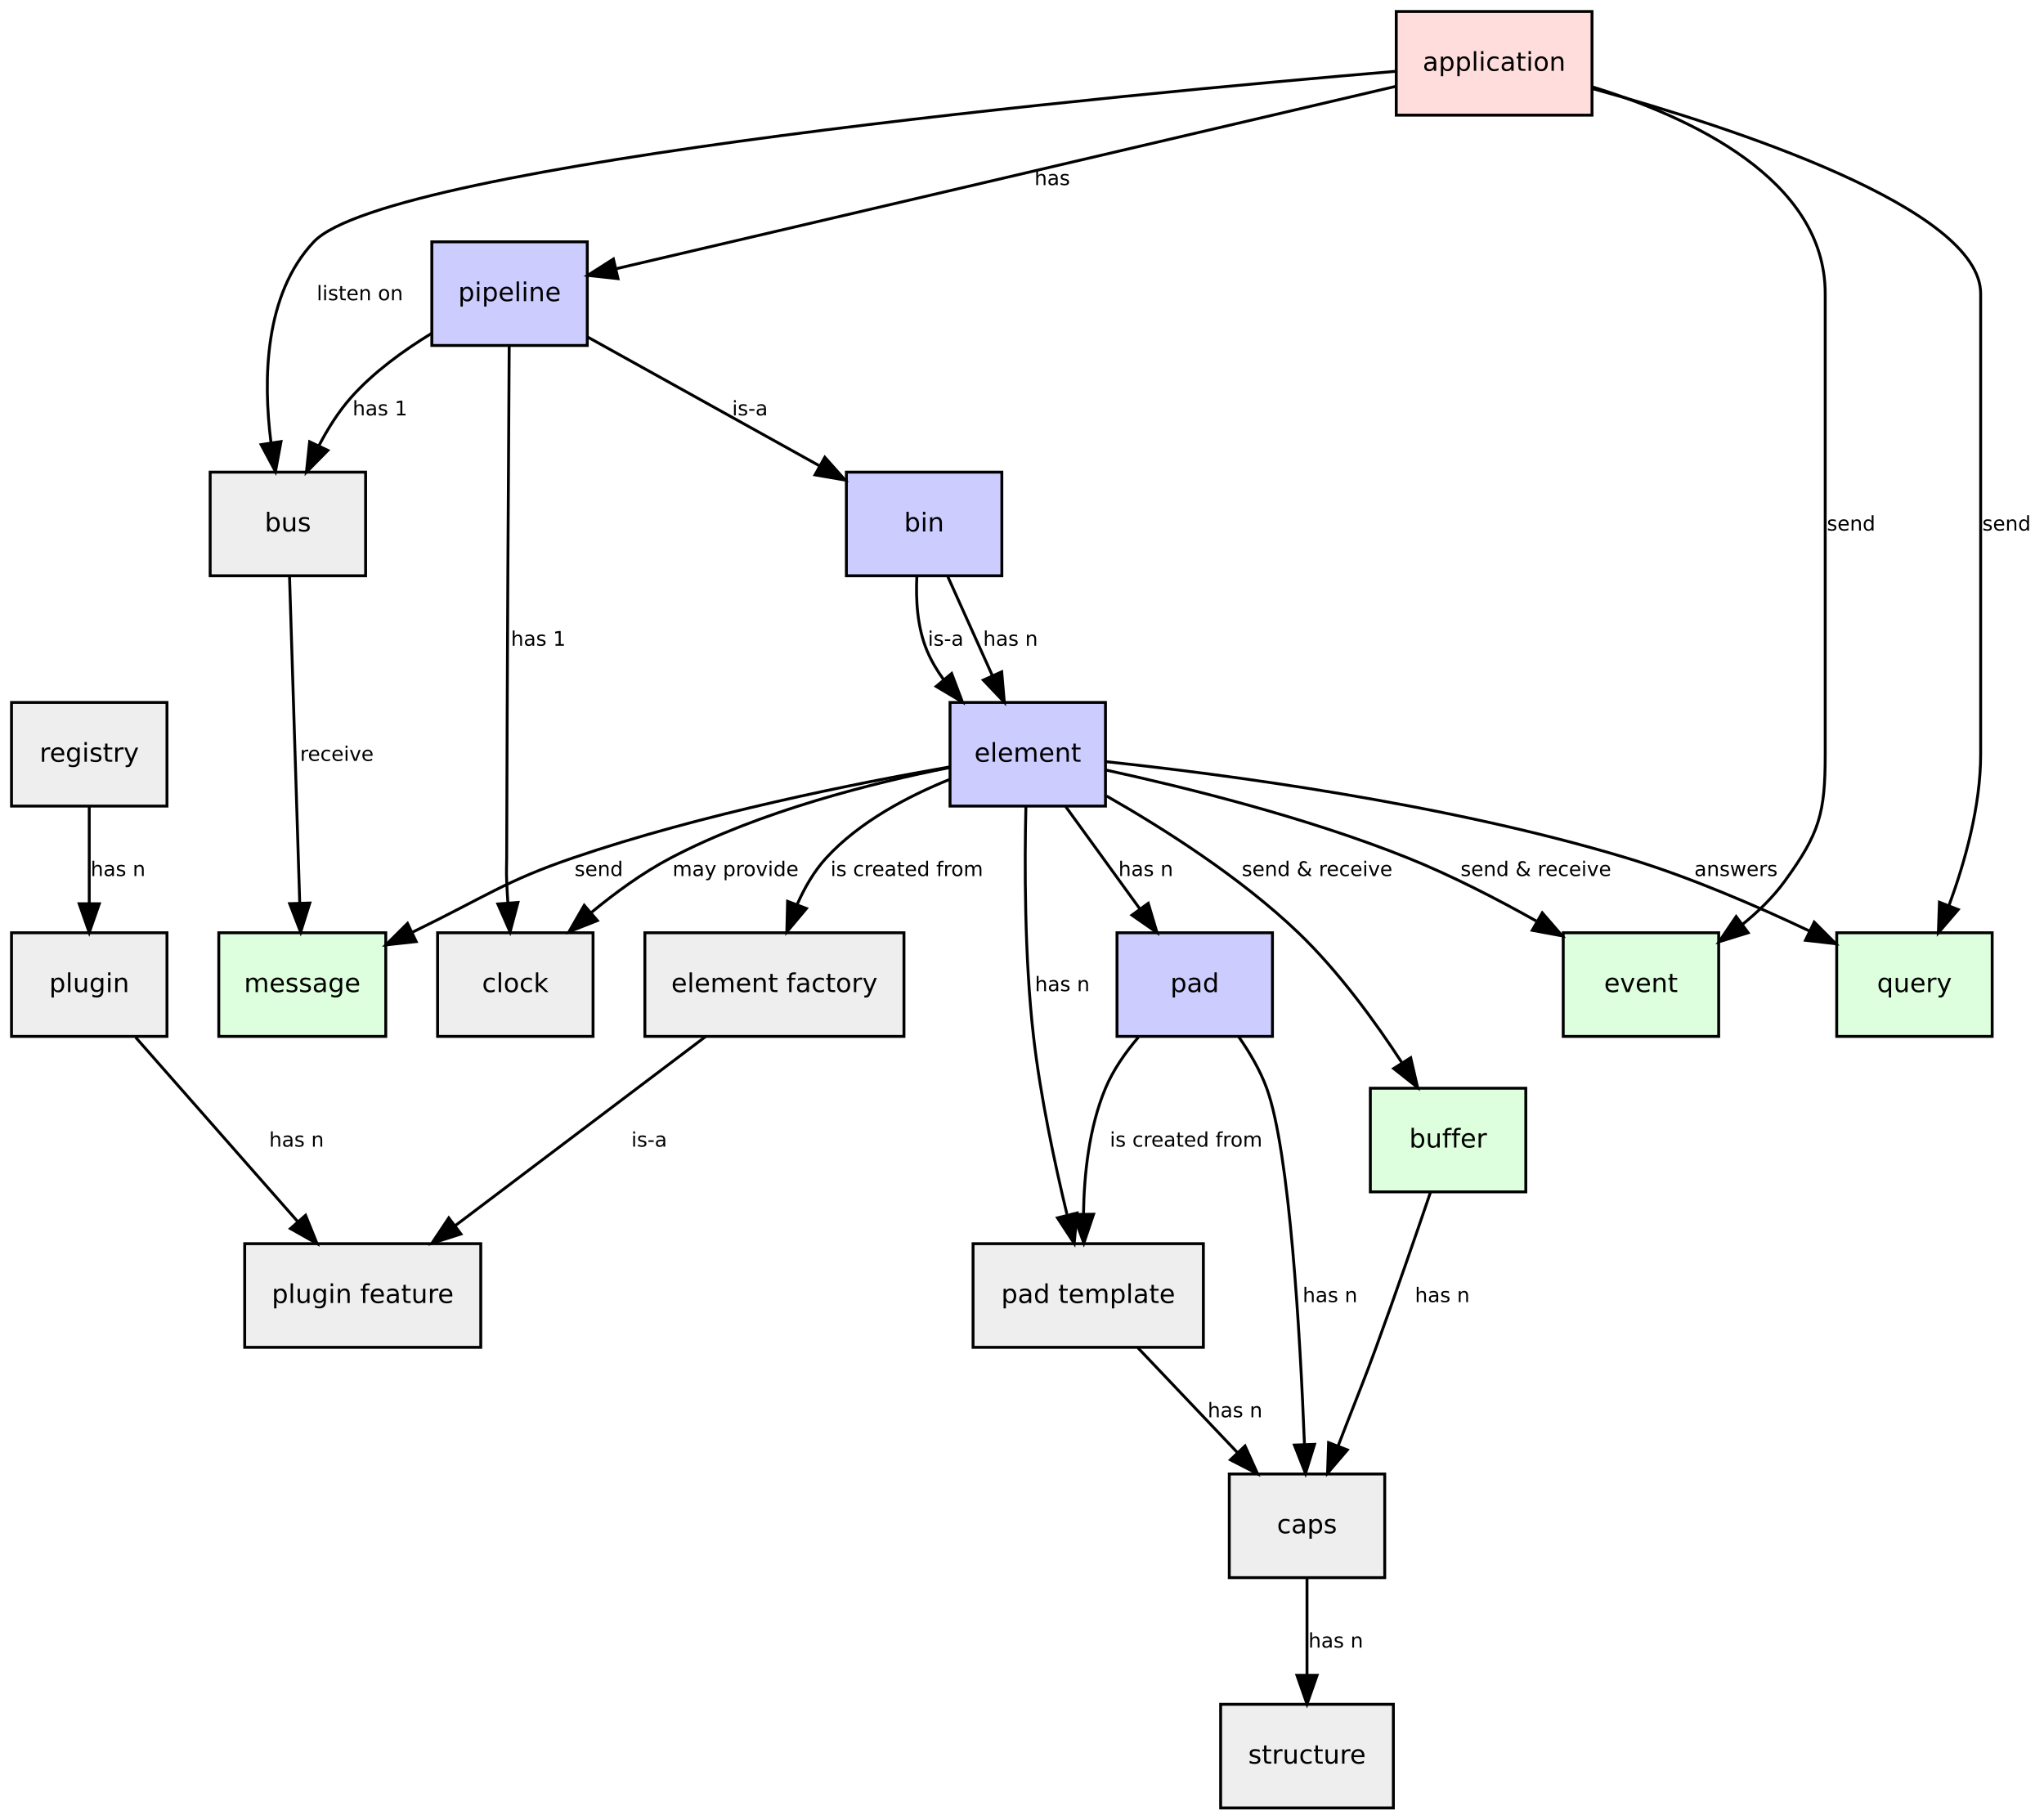
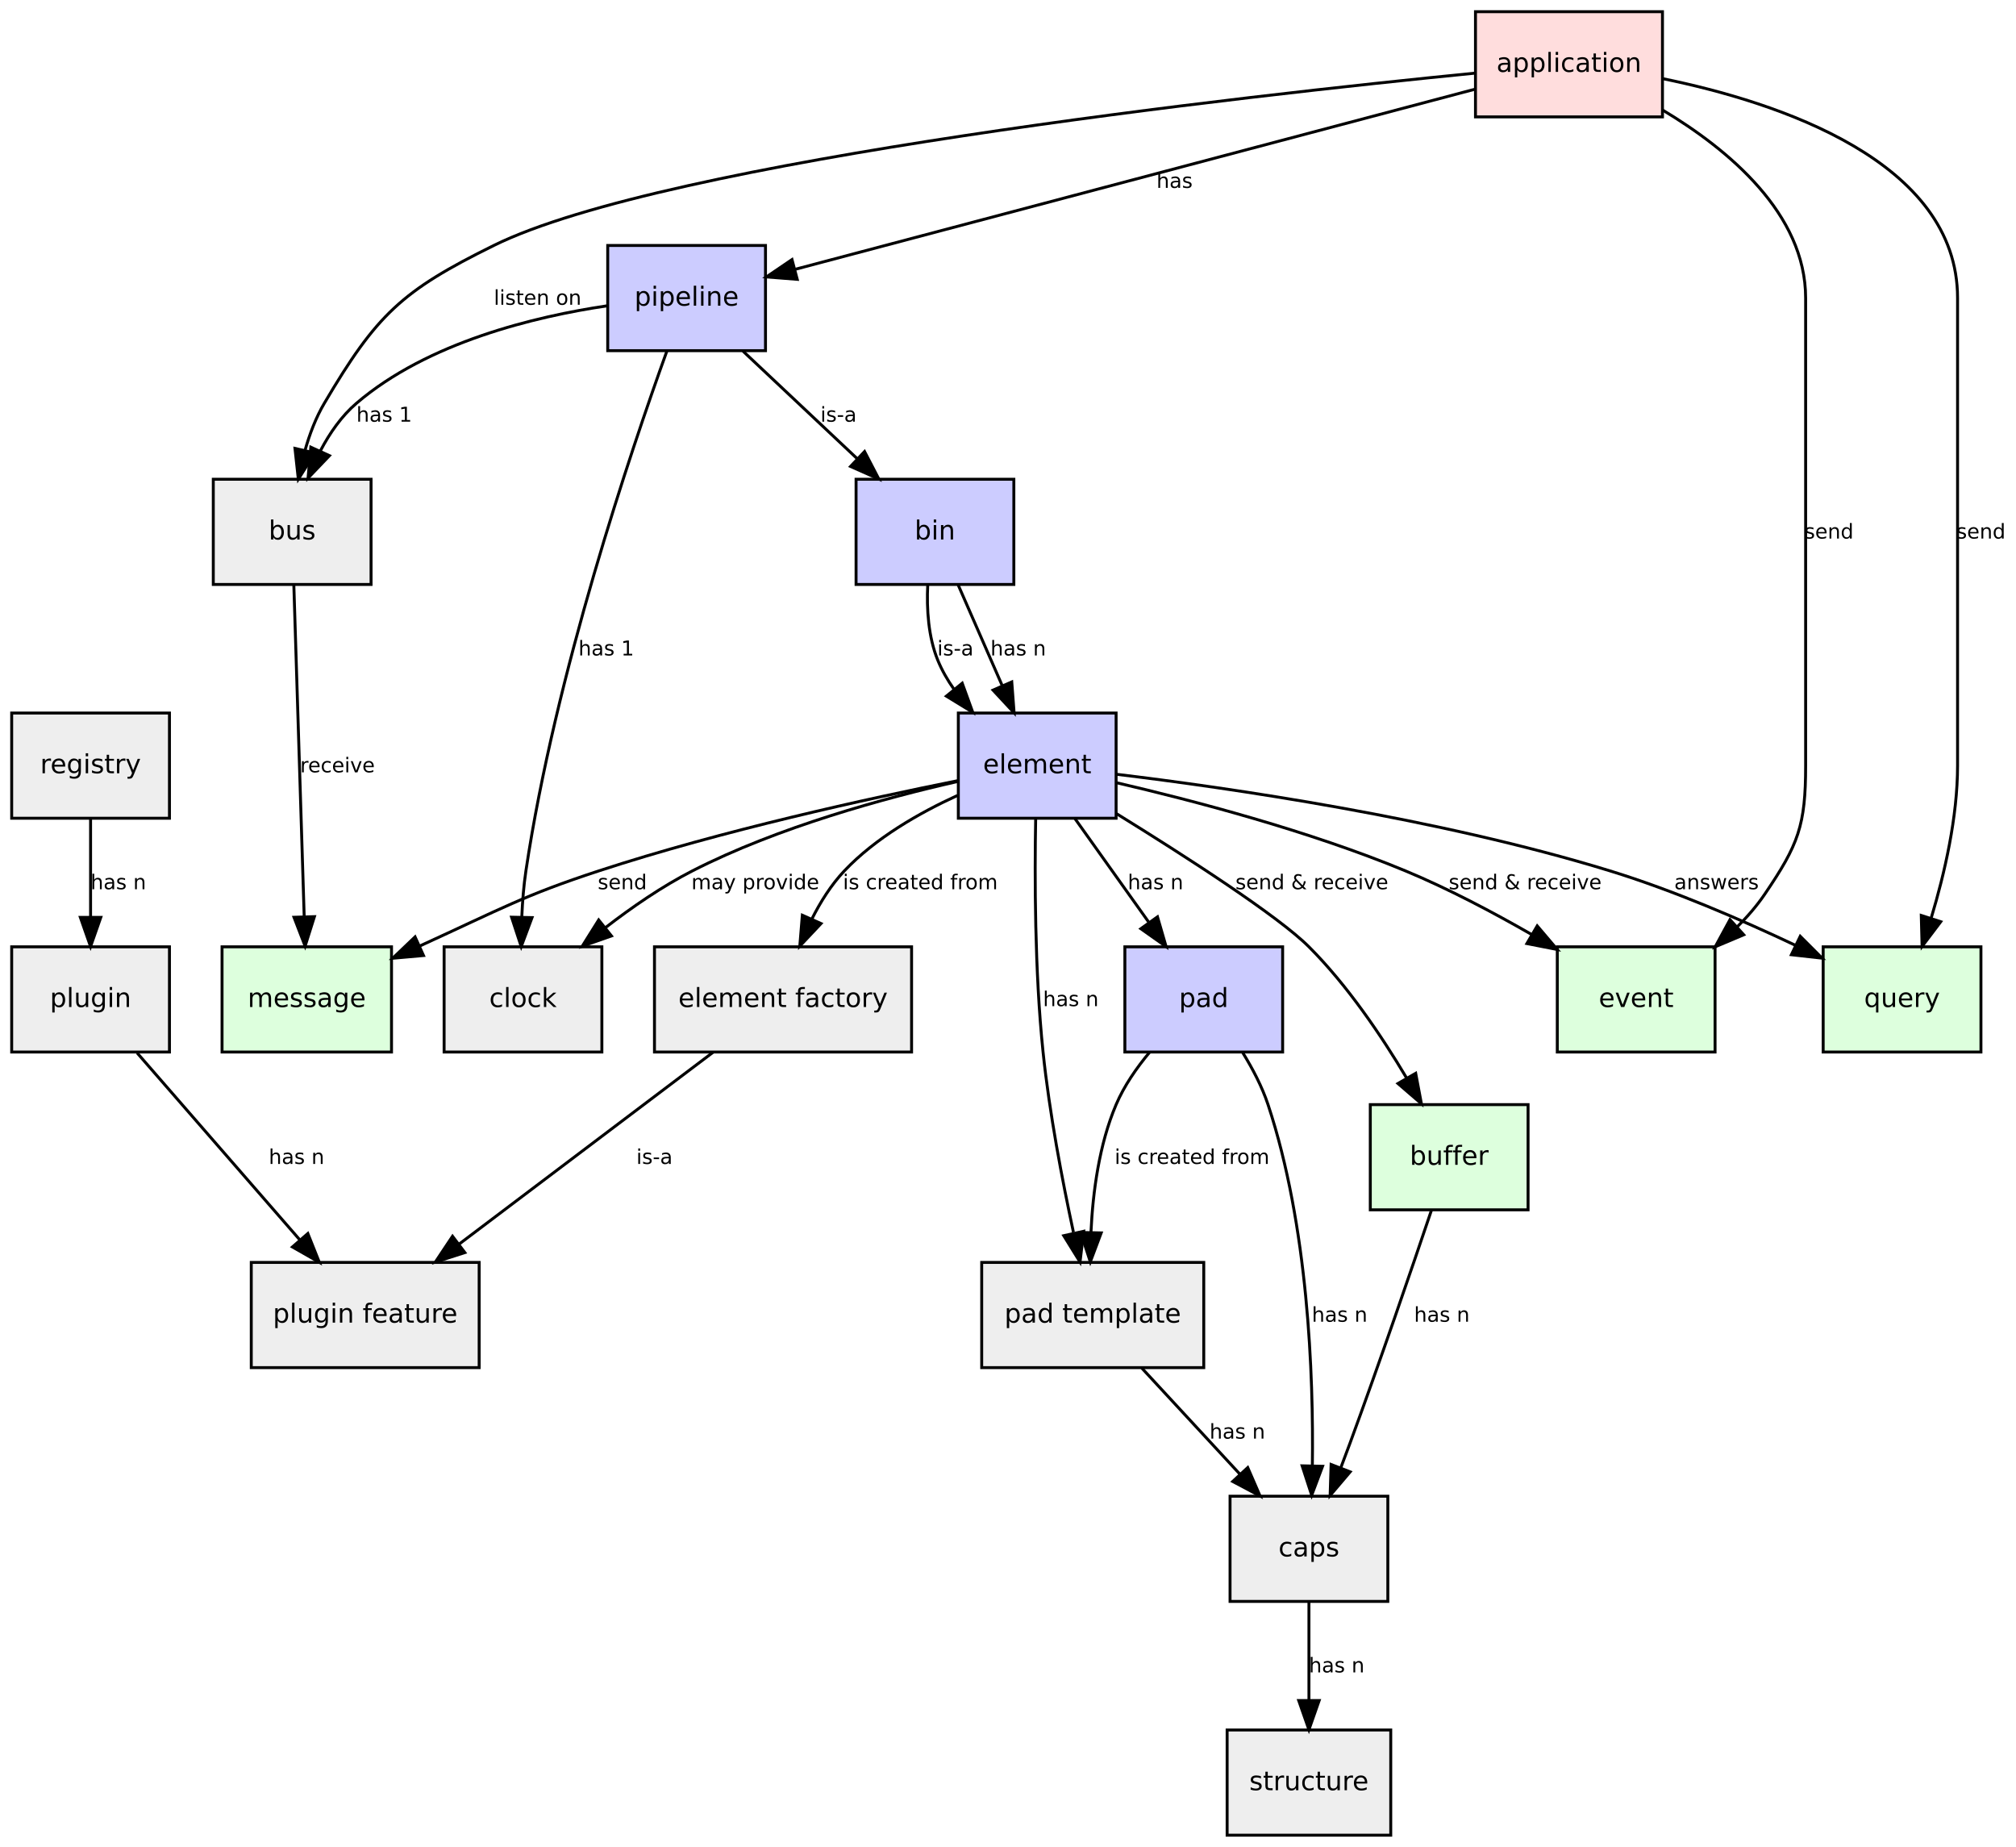
- <svg xmlns="http://www.w3.org/2000/svg" xmlns:xlink="http://www.w3.org/1999/xlink" width="710pt" height="632pt" viewBox="0.00 0.00 710.00 632.00">
+ <svg xmlns="http://www.w3.org/2000/svg" xmlns:xlink="http://www.w3.org/1999/xlink" width="690pt" height="632pt" viewBox="0.00 0.00 690.00 632.00">
  <g id="graph1" class="graph" transform="scale(1 1) rotate(0) translate(4 628)">
-     <polygon fill="white" stroke="white" points="-4,5 -4,-628 707,-628 707,5 -4,5" />
+     <polygon fill="white" stroke="white" points="-4,5 -4,-628 687,-628 687,5 -4,5" />
    <g id="node1" class="node">
-       <polygon fill="#ffdddd" stroke="black" points="549,-624 481,-624 481,-588 549,-588 549,-624" />
-       <text text-anchor="middle" x="515" y="-603.4" font-family="Bitstream Vera Sans" font-size="9.00">application</text>
+       <polygon fill="#ffdddd" stroke="black" points="565,-624 501,-624 501,-588 565,-588 565,-624" />
+       <text text-anchor="middle" x="533" y="-603.4" font-family="Bitstream Vera Sans" font-size="9.00">application</text>
    </g>
    <g id="node3" class="node">
      <a xlink:href="GstBus.html" xlink:title="bus" target="_top">
        <polygon fill="#eeeeee" stroke="black" points="123,-464 69,-464 69,-428 123,-428 123,-464" />
        <text text-anchor="middle" x="96" y="-443.4" font-family="Bitstream Vera Sans" font-size="9.00">bus</text>
      </a>
    </g>
    <g id="edge48" class="edge">
-       <path fill="none" stroke="black" d="M480.889,-603.237C387.135,-595.315 130.777,-571.331 105,-544 87.773,-525.735 87.358,-496.146 90.131,-474.254" />
-       <polygon fill="black" stroke="black" points="93.615,-474.626 91.688,-464.208 86.697,-473.554 93.615,-474.626" />
-       <text text-anchor="middle" x="121" y="-523.7" font-family="Bitstream Vera Sans" font-size="7.00">listen on</text>
+       <path fill="none" stroke="black" d="M500.953,-602.984C422.76,-595.249 224.265,-573.238 165,-544 133.414,-528.417 124.897,-520.334 107,-490 104.099,-485.083 101.959,-479.423 100.382,-473.833" />
+       <polygon fill="black" stroke="black" points="103.776,-472.977 98.107,-464.027 96.957,-474.559 103.776,-472.977" />
+       <text text-anchor="middle" x="180" y="-523.7" font-family="Bitstream Vera Sans" font-size="7.00">listen on</text>
    </g>
    <g id="node9" class="node">
      <a xlink:href="gstreamer-GstEvent.html" xlink:title="event" target="_top">
-         <polygon fill="#ddffdd" stroke="black" points="593,-304 539,-304 539,-268 593,-268 593,-304" />
-         <text text-anchor="middle" x="566" y="-283.4" font-family="Bitstream Vera Sans" font-size="9.00">event</text>
+         <polygon fill="#ddffdd" stroke="black" points="583,-304 529,-304 529,-268 583,-268 583,-304" />
+         <text text-anchor="middle" x="556" y="-283.4" font-family="Bitstream Vera Sans" font-size="9.00">event</text>
      </a>
    </g>
    <g id="edge52" class="edge">
-       <path fill="none" stroke="black" d="M549.192,-597.789C583.091,-587.369 630,-565.765 630,-526 630,-526 630,-526 630,-366 630,-345.478 628.047,-338.613 616,-322 611.95,-316.415 606.766,-311.359 601.278,-306.92" />
-       <polygon fill="black" stroke="black" points="603.233,-304.012 593.115,-300.868 599.064,-309.635 603.233,-304.012" />
-       <text text-anchor="middle" x="639" y="-443.7" font-family="Bitstream Vera Sans" font-size="7.00">send</text>
+       <path fill="none" stroke="black" d="M565.013,-590.366C587.654,-576.819 614,-554.857 614,-526 614,-526 614,-526 614,-366 614,-345.478 611.529,-338.977 600,-322 597.3,-318.025 594.036,-314.259 590.52,-310.768" />
+       <polygon fill="black" stroke="black" points="592.811,-308.121 583.047,-304.006 588.114,-313.311 592.811,-308.121" />
+       <text text-anchor="middle" x="622" y="-443.7" font-family="Bitstream Vera Sans" font-size="7.00">send</text>
    </g>
    <g id="node13" class="node">
      <a xlink:href="GstPipeline.html" xlink:title="pipeline" target="_top">
-         <polygon fill="#ccccff" stroke="black" points="200,-544 146,-544 146,-508 200,-508 200,-544" />
-         <text text-anchor="middle" x="173" y="-523.4" font-family="Bitstream Vera Sans" font-size="9.00">pipeline</text>
+         <polygon fill="#ccccff" stroke="black" points="258,-544 204,-544 204,-508 258,-508 258,-544" />
+         <text text-anchor="middle" x="231" y="-523.4" font-family="Bitstream Vera Sans" font-size="9.00">pipeline</text>
      </a>
    </g>
    <g id="edge46" class="edge">
-       <path fill="none" stroke="black" d="M480.957,-598.037C416.487,-582.956 277.059,-550.341 210.214,-534.705" />
-       <polygon fill="black" stroke="black" points="210.665,-531.216 200.131,-532.346 209.071,-538.032 210.665,-531.216" />
-       <text text-anchor="middle" x="361.5" y="-563.7" font-family="Bitstream Vera Sans" font-size="7.00">has</text>
+       <path fill="none" stroke="black" d="M500.967,-597.514C444.57,-582.575 327.88,-551.664 268.087,-535.824" />
+       <polygon fill="black" stroke="black" points="268.866,-532.41 258.303,-533.233 267.074,-539.177 268.866,-532.41" />
+       <text text-anchor="middle" x="398" y="-563.7" font-family="Bitstream Vera Sans" font-size="7.00">has</text>
    </g>
    <g id="node16" class="node">
      <a xlink:href="gstreamer-GstQuery.html" xlink:title="query" target="_top">
-         <polygon fill="#ddffdd" stroke="black" points="688,-304 634,-304 634,-268 688,-268 688,-304" />
-         <text text-anchor="middle" x="661" y="-283.4" font-family="Bitstream Vera Sans" font-size="9.00">query</text>
+         <polygon fill="#ddffdd" stroke="black" points="674,-304 620,-304 620,-268 674,-268 674,-304" />
+         <text text-anchor="middle" x="647" y="-283.4" font-family="Bitstream Vera Sans" font-size="9.00">query</text>
      </a>
    </g>
    <g id="edge50" class="edge">
-       <path fill="none" stroke="black" d="M549.2,-597.216C598.582,-583.512 684,-555.54 684,-526 684,-526 684,-526 684,-366 684,-347.981 678.544,-328.536 672.946,-313.329" />
-       <polygon fill="black" stroke="black" points="676.203,-312.047 669.304,-304.006 669.683,-314.594 676.203,-312.047" />
-       <text text-anchor="middle" x="693" y="-443.7" font-family="Bitstream Vera Sans" font-size="7.00">send</text>
+       <path fill="none" stroke="black" d="M565.196,-601.066C604.557,-592.994 666,-572.885 666,-526 666,-526 666,-526 666,-366 666,-348.37 661.578,-329.132 657.001,-313.94" />
+       <polygon fill="black" stroke="black" points="660.245,-312.593 653.859,-304.139 653.579,-314.73 660.245,-312.593" />
+       <text text-anchor="middle" x="674" y="-443.7" font-family="Bitstream Vera Sans" font-size="7.00">send</text>
    </g>
    <g id="node2" class="node">
      <a xlink:href="GstBin.html" xlink:title="bin" target="_top">
-         <polygon fill="#ccccff" stroke="black" points="344,-464 290,-464 290,-428 344,-428 344,-464" />
-         <text text-anchor="middle" x="317" y="-443.4" font-family="Bitstream Vera Sans" font-size="9.00">bin</text>
+         <polygon fill="#ccccff" stroke="black" points="343,-464 289,-464 289,-428 343,-428 343,-464" />
+         <text text-anchor="middle" x="316" y="-443.4" font-family="Bitstream Vera Sans" font-size="9.00">bin</text>
      </a>
    </g>
    <g id="node7" class="node">
      <a xlink:href="GstElement.html" xlink:title="element" target="_top">
-         <polygon fill="#ccccff" stroke="black" points="380,-384 326,-384 326,-348 380,-348 380,-384" />
-         <text text-anchor="middle" x="353" y="-363.4" font-family="Bitstream Vera Sans" font-size="9.00">element</text>
+         <polygon fill="#ccccff" stroke="black" points="378,-384 324,-384 324,-348 378,-348 378,-384" />
+         <text text-anchor="middle" x="351" y="-363.4" font-family="Bitstream Vera Sans" font-size="9.00">element</text>
      </a>
    </g>
    <g id="edge2" class="edge">
-       <path fill="none" stroke="black" d="M314.473,-427.82C314.065,-419.637 314.632,-410.033 318,-402 319.468,-398.498 321.45,-395.145 323.729,-391.993" />
-       <polygon fill="black" stroke="black" points="326.562,-394.062 330.303,-384.15 321.197,-389.565 326.562,-394.062" />
-       <text text-anchor="middle" x="324.5" y="-403.7" font-family="Bitstream Vera Sans" font-size="7.00">is-a</text>
+       <path fill="none" stroke="black" d="M313.527,-427.842C313.13,-419.664 313.69,-410.057 317,-402 318.423,-398.536 320.346,-395.208 322.558,-392.071" />
+       <polygon fill="black" stroke="black" points="325.331,-394.209 328.943,-384.248 319.908,-389.783 325.331,-394.209" />
+       <text text-anchor="middle" x="323" y="-403.7" font-family="Bitstream Vera Sans" font-size="7.00">is-a</text>
    </g>
    <g id="edge24" class="edge">
-       <path fill="none" stroke="black" d="M325.169,-427.847C329.772,-417.618 335.612,-404.64 340.752,-393.217" />
-       <polygon fill="black" stroke="black" points="343.951,-394.637 344.863,-384.081 337.568,-391.764 343.951,-394.637" />
-       <text text-anchor="middle" x="347" y="-403.7" font-family="Bitstream Vera Sans" font-size="7.00">has n</text>
+       <path fill="none" stroke="black" d="M323.942,-427.847C328.372,-417.721 333.981,-404.9 338.942,-393.56" />
+       <polygon fill="black" stroke="black" points="342.288,-394.646 343.089,-384.081 335.875,-391.84 342.288,-394.646" />
+       <text text-anchor="middle" x="344.5" y="-403.7" font-family="Bitstream Vera Sans" font-size="7.00">has n</text>
    </g>
    <g id="node10" class="node">
      <a xlink:href="gstreamer-GstMessage.html" xlink:title="message" target="_top">
        <polygon fill="#ddffdd" stroke="black" points="130,-304 72,-304 72,-268 130,-268 130,-304" />
        <text text-anchor="middle" x="101" y="-283.4" font-family="Bitstream Vera Sans" font-size="9.00">message</text>
      </a>
    </g>
    <g id="edge38" class="edge">
      <path fill="none" stroke="black" d="M96.564,-427.957C97.427,-400.349 99.082,-347.375 100.109,-314.525" />
      <polygon fill="black" stroke="black" points="103.616,-314.327 100.431,-304.223 96.62,-314.108 103.616,-314.327" />
-       <text text-anchor="middle" x="113" y="-363.7" font-family="Bitstream Vera Sans" font-size="7.00">receive</text>
+       <text text-anchor="middle" x="111.5" y="-363.7" font-family="Bitstream Vera Sans" font-size="7.00">receive</text>
    </g>
    <g id="node4" class="node">
      <a xlink:href="gstreamer-GstBuffer.html" xlink:title="buffer" target="_top">
-         <polygon fill="#ddffdd" stroke="black" points="526,-250 472,-250 472,-214 526,-214 526,-250" />
-         <text text-anchor="middle" x="499" y="-229.4" font-family="Bitstream Vera Sans" font-size="9.00">buffer</text>
+         <polygon fill="#ddffdd" stroke="black" points="519,-250 465,-250 465,-214 519,-214 519,-250" />
+         <text text-anchor="middle" x="492" y="-229.4" font-family="Bitstream Vera Sans" font-size="9.00">buffer</text>
      </a>
    </g>
    <g id="node5" class="node">
      <a xlink:href="gstreamer-GstCaps.html" xlink:title="caps" target="_top">
-         <polygon fill="#eeeeee" stroke="black" points="477,-116 423,-116 423,-80 477,-80 477,-116" />
-         <text text-anchor="middle" x="450" y="-95.4" font-family="Bitstream Vera Sans" font-size="9.00">caps</text>
+         <polygon fill="#eeeeee" stroke="black" points="471,-116 417,-116 417,-80 471,-80 471,-116" />
+         <text text-anchor="middle" x="444" y="-95.4" font-family="Bitstream Vera Sans" font-size="9.00">caps</text>
      </a>
    </g>
    <g id="edge20" class="edge">
-       <path fill="none" stroke="black" d="M492.897,-213.892C487.934,-199.296 480.682,-178.267 474,-160 469.747,-148.373 468.466,-145.547 464,-134 462.957,-131.303 461.868,-128.493 460.778,-125.684" />
-       <polygon fill="black" stroke="black" points="464.019,-124.363 457.135,-116.309 457.495,-126.898 464.019,-124.363" />
-       <text text-anchor="middle" x="497" y="-175.7" font-family="Bitstream Vera Sans" font-size="7.00">has n</text>
+       <path fill="none" stroke="black" d="M485.933,-213.867C479.281,-194.142 468.194,-161.719 458,-134 457.002,-131.286 455.943,-128.464 454.871,-125.649" />
+       <polygon fill="black" stroke="black" points="458.116,-124.336 451.253,-116.264 451.585,-126.854 458.116,-124.336" />
+       <text text-anchor="middle" x="489.5" y="-175.7" font-family="Bitstream Vera Sans" font-size="7.00">has n</text>
    </g>
    <g id="node18" class="node">
      <a xlink:href="gstreamer-GstStructure.html" xlink:title="structure" target="_top">
-         <polygon fill="#eeeeee" stroke="black" points="480,-36 420,-36 420,-1.77636e-14 480,-3.55271e-15 480,-36" />
-         <text text-anchor="middle" x="450" y="-15.4" font-family="Bitstream Vera Sans" font-size="9.00">structure</text>
+         <polygon fill="#eeeeee" stroke="black" points="472,-36 416,-36 416,-1.77636e-14 472,-3.55271e-15 472,-36" />
+         <text text-anchor="middle" x="444" y="-15.4" font-family="Bitstream Vera Sans" font-size="9.00">structure</text>
      </a>
    </g>
    <g id="edge22" class="edge">
-       <path fill="none" stroke="black" d="M450,-79.847C450,-69.925 450,-57.417 450,-46.249" />
-       <polygon fill="black" stroke="black" points="453.5,-46.081 450,-36.081 446.5,-46.081 453.5,-46.081" />
-       <text text-anchor="middle" x="460" y="-55.7" font-family="Bitstream Vera Sans" font-size="7.00">has n</text>
+       <path fill="none" stroke="black" d="M444,-79.847C444,-69.925 444,-57.417 444,-46.249" />
+       <polygon fill="black" stroke="black" points="447.5,-46.081 444,-36.081 440.5,-46.081 447.5,-46.081" />
+       <text text-anchor="middle" x="453.5" y="-55.7" font-family="Bitstream Vera Sans" font-size="7.00">has n</text>
    </g>
    <g id="node6" class="node">
      <a xlink:href="GstClock.html" xlink:title="clock" target="_top">
        <polygon fill="#eeeeee" stroke="black" points="202,-304 148,-304 148,-268 202,-268 202,-304" />
        <text text-anchor="middle" x="175" y="-283.4" font-family="Bitstream Vera Sans" font-size="9.00">clock</text>
      </a>
    </g>
    <g id="edge34" class="edge">
-       <path fill="none" stroke="black" d="M380.397,-351.493C400.229,-340.184 426.959,-323.209 447,-304 460.92,-290.658 473.648,-273.171 483.028,-258.772" />
-       <polygon fill="black" stroke="black" points="486.019,-260.591 488.416,-250.27 480.106,-256.844 486.019,-260.591" />
-       <text text-anchor="middle" x="453.5" y="-323.7" font-family="Bitstream Vera Sans" font-size="7.00">send &amp; receive</text>
+       <path fill="none" stroke="black" d="M378.04,-349.629C401.516,-335.12 433.366,-314.634 444,-304 457.158,-290.842 468.821,-273.56 477.354,-259.227" />
+       <polygon fill="black" stroke="black" points="480.535,-260.718 482.495,-250.306 474.469,-257.223 480.535,-260.718" />
+       <text text-anchor="middle" x="445" y="-323.7" font-family="Bitstream Vera Sans" font-size="7.00">send &amp; receive</text>
    </g>
    <g id="edge14" class="edge">
-       <path fill="none" stroke="black" d="M325.693,-361.348C299.743,-356.186 260.166,-346.35 229,-330 219.262,-324.891 209.628,-317.86 201.253,-310.916" />
-       <polygon fill="black" stroke="black" points="203.505,-308.236 193.647,-304.352 198.931,-313.535 203.505,-308.236" />
-       <text text-anchor="middle" x="251.5" y="-323.7" font-family="Bitstream Vera Sans" font-size="7.00">may provide</text>
+       <path fill="none" stroke="black" d="M323.717,-360.559C299.105,-354.991 262.369,-345.013 233,-330 222.66,-324.715 212.272,-317.556 203.201,-310.549" />
+       <polygon fill="black" stroke="black" points="205.277,-307.727 195.281,-304.215 200.905,-313.194 205.277,-307.727" />
+       <text text-anchor="middle" x="254.5" y="-323.7" font-family="Bitstream Vera Sans" font-size="7.00">may provide</text>
    </g>
    <g id="node8" class="node">
      <a xlink:href="GstElementFactory.html" xlink:title="element factory" target="_top">
-         <polygon fill="#eeeeee" stroke="black" points="310,-304 220,-304 220,-268 310,-268 310,-304" />
-         <text text-anchor="middle" x="265" y="-283.4" font-family="Bitstream Vera Sans" font-size="9.00">element factory</text>
+         <polygon fill="#eeeeee" stroke="black" points="308,-304 220,-304 220,-268 308,-268 308,-304" />
+         <text text-anchor="middle" x="264" y="-283.4" font-family="Bitstream Vera Sans" font-size="9.00">element factory</text>
      </a>
    </g>
    <g id="edge28" class="edge">
-       <path fill="none" stroke="black" d="M325.838,-357.258C311.504,-351.469 294.544,-342.591 283,-330 278.784,-325.401 275.488,-319.682 272.937,-313.905" />
-       <polygon fill="black" stroke="black" points="276.122,-312.433 269.315,-304.315 269.574,-314.907 276.122,-312.433" />
+       <path fill="none" stroke="black" d="M323.703,-355.792C310.694,-349.847 295.682,-341.275 285,-330 280.492,-325.242 276.79,-319.336 273.818,-313.413" />
+       <polygon fill="black" stroke="black" points="277.005,-311.964 269.74,-304.252 270.61,-314.811 277.005,-311.964" />
      <text text-anchor="middle" x="311" y="-323.7" font-family="Bitstream Vera Sans" font-size="7.00">is created from</text>
    </g>
    <g id="edge32" class="edge">
-       <path fill="none" stroke="black" d="M380.142,-360.53C407.254,-354.621 449.843,-344.121 485,-330 500.082,-323.942 515.946,-315.766 529.598,-308.105" />
-       <polygon fill="black" stroke="black" points="531.72,-310.923 538.659,-302.916 528.242,-304.848 531.72,-310.923" />
-       <text text-anchor="middle" x="529.5" y="-323.7" font-family="Bitstream Vera Sans" font-size="7.00">send &amp; receive</text>
+       <path fill="none" stroke="black" d="M378.154,-360.153C404.093,-354.126 444.008,-343.686 477,-330 491.61,-323.939 506.956,-315.834 520.196,-308.232" />
+       <polygon fill="black" stroke="black" points="522.131,-311.155 528.991,-303.081 518.593,-305.115 522.131,-311.155" />
+       <text text-anchor="middle" x="518" y="-323.7" font-family="Bitstream Vera Sans" font-size="7.00">send &amp; receive</text>
    </g>
    <g id="edge36" class="edge">
-       <path fill="none" stroke="black" d="M325.964,-361.631C294.115,-356.077 239.857,-345.332 195,-330 171.57,-321.992 165.056,-316.753 139.167,-304.146" />
-       <polygon fill="black" stroke="black" points="140.567,-300.936 130.035,-299.782 137.548,-307.252 140.567,-300.936" />
-       <text text-anchor="middle" x="204" y="-323.7" font-family="Bitstream Vera Sans" font-size="7.00">send</text>
+       <path fill="none" stroke="black" d="M323.809,-360.853C293.474,-354.794 243.124,-343.787 201,-330 175.264,-321.577 167.665,-317.068 139.754,-304.32" />
+       <polygon fill="black" stroke="black" points="140.951,-301.02 130.398,-300.086 138.065,-307.398 140.951,-301.02" />
+       <text text-anchor="middle" x="209" y="-323.7" font-family="Bitstream Vera Sans" font-size="7.00">send</text>
    </g>
    <g id="node11" class="node">
      <a xlink:href="GstPad.html" xlink:title="pad" target="_top">
-         <polygon fill="#ccccff" stroke="black" points="438,-304 384,-304 384,-268 438,-268 438,-304" />
-         <text text-anchor="middle" x="411" y="-283.4" font-family="Bitstream Vera Sans" font-size="9.00">pad</text>
+         <polygon fill="#ccccff" stroke="black" points="435,-304 381,-304 381,-268 435,-268 435,-304" />
+         <text text-anchor="middle" x="408" y="-283.4" font-family="Bitstream Vera Sans" font-size="9.00">pad</text>
      </a>
    </g>
    <g id="edge12" class="edge">
-       <path fill="none" stroke="black" d="M366.161,-347.847C373.799,-337.311 383.552,-323.859 392.01,-312.193" />
-       <polygon fill="black" stroke="black" points="394.855,-314.232 397.891,-304.081 389.188,-310.123 394.855,-314.232" />
-       <text text-anchor="middle" x="394" y="-323.7" font-family="Bitstream Vera Sans" font-size="7.00">has n</text>
+       <path fill="none" stroke="black" d="M363.934,-347.847C371.368,-337.414 380.839,-324.12 389.095,-312.534" />
+       <polygon fill="black" stroke="black" points="392.165,-314.257 395.117,-304.081 386.464,-310.195 392.165,-314.257" />
+       <text text-anchor="middle" x="391.5" y="-323.7" font-family="Bitstream Vera Sans" font-size="7.00">has n</text>
    </g>
    <g id="node12" class="node">
      <a xlink:href="GstPadTemplate.html" xlink:title="pad template" target="_top">
-         <polygon fill="#eeeeee" stroke="black" points="414,-196 334,-196 334,-160 414,-160 414,-196" />
-         <text text-anchor="middle" x="374" y="-175.4" font-family="Bitstream Vera Sans" font-size="9.00">pad template</text>
+         <polygon fill="#eeeeee" stroke="black" points="408,-196 332,-196 332,-160 408,-160 408,-196" />
+         <text text-anchor="middle" x="370" y="-175.4" font-family="Bitstream Vera Sans" font-size="9.00">pad template</text>
      </a>
    </g>
    <g id="edge10" class="edge">
-       <path fill="none" stroke="black" d="M352.357,-347.87C351.893,-328.148 351.819,-295.727 355,-268 357.397,-247.11 362.354,-223.9 366.605,-206.283" />
-       <polygon fill="black" stroke="black" points="370.118,-206.656 369.13,-196.107 363.324,-204.969 370.118,-206.656" />
-       <text text-anchor="middle" x="365" y="-283.7" font-family="Bitstream Vera Sans" font-size="7.00">has n</text>
+       <path fill="none" stroke="black" d="M350.472,-347.882C350.106,-328.171 350.115,-295.759 353,-268 355.164,-247.175 359.599,-223.963 363.397,-206.328" />
+       <polygon fill="black" stroke="black" points="366.908,-206.661 365.653,-196.141 360.074,-205.147 366.908,-206.661" />
+       <text text-anchor="middle" x="362.5" y="-283.7" font-family="Bitstream Vera Sans" font-size="7.00">has n</text>
    </g>
    <g id="edge30" class="edge">
-       <path fill="none" stroke="black" d="M380.078,-363.438C420.24,-359.164 497.668,-349.102 561,-330 582.749,-323.44 606.035,-313.388 624.659,-304.547" />
-       <polygon fill="black" stroke="black" points="626.19,-307.695 633.67,-300.192 623.144,-301.392 626.19,-307.695" />
-       <text text-anchor="middle" x="599" y="-323.7" font-family="Bitstream Vera Sans" font-size="7.00">answers</text>
+       <path fill="none" stroke="black" d="M378.104,-363.047C416.37,-358.426 488.133,-348.086 547,-330 568.715,-323.329 591.998,-313.269 610.631,-304.452" />
+       <polygon fill="black" stroke="black" points="612.154,-307.603 619.646,-300.112 609.117,-301.296 612.154,-307.603" />
+       <text text-anchor="middle" x="583.5" y="-323.7" font-family="Bitstream Vera Sans" font-size="7.00">answers</text>
    </g>
    <g id="node15" class="node">
      <a xlink:href="GstPluginFeature.html" xlink:title="plugin feature" target="_top">
-         <polygon fill="#eeeeee" stroke="black" points="163,-196 81,-196 81,-160 163,-160 163,-196" />
-         <text text-anchor="middle" x="122" y="-175.4" font-family="Bitstream Vera Sans" font-size="9.00">plugin feature</text>
+         <polygon fill="#eeeeee" stroke="black" points="160,-196 82,-196 82,-160 160,-160 160,-196" />
+         <text text-anchor="middle" x="121" y="-175.4" font-family="Bitstream Vera Sans" font-size="9.00">plugin feature</text>
      </a>
    </g>
    <g id="edge44" class="edge">
-       <path fill="none" stroke="black" d="M241.065,-267.923C217.246,-249.934 180.538,-222.21 154.178,-202.302" />
-       <polygon fill="black" stroke="black" points="156.102,-199.37 146.013,-196.136 151.884,-204.955 156.102,-199.37" />
-       <text text-anchor="middle" x="221.5" y="-229.7" font-family="Bitstream Vera Sans" font-size="7.00">is-a</text>
+       <path fill="none" stroke="black" d="M240.065,-267.923C216.246,-249.934 179.538,-222.21 153.178,-202.302" />
+       <polygon fill="black" stroke="black" points="155.102,-199.37 145.013,-196.136 150.884,-204.955 155.102,-199.37" />
+       <text text-anchor="middle" x="220" y="-229.7" font-family="Bitstream Vera Sans" font-size="7.00">is-a</text>
    </g>
    <g id="edge16" class="edge">
-       <path fill="none" stroke="black" d="M426.207,-267.966C430.037,-262.511 433.708,-256.291 436,-250 444.01,-228.018 447.63,-164.049 449.106,-126.47" />
-       <polygon fill="black" stroke="black" points="452.615,-126.299 449.483,-116.178 445.619,-126.044 452.615,-126.299" />
-       <text text-anchor="middle" x="458" y="-175.7" font-family="Bitstream Vera Sans" font-size="7.00">has n</text>
+       <path fill="none" stroke="black" d="M421.367,-267.742C424.738,-262.284 427.971,-256.118 430,-250 443.729,-208.599 445.591,-157.601 445.171,-126.462" />
+       <polygon fill="black" stroke="black" points="448.667,-126.243 444.943,-116.324 441.669,-126.4 448.667,-126.243" />
+       <text text-anchor="middle" x="454.5" y="-175.7" font-family="Bitstream Vera Sans" font-size="7.00">has n</text>
    </g>
    <g id="edge26" class="edge">
-       <path fill="none" stroke="black" d="M391.451,-267.737C386.938,-262.462 382.679,-256.389 380,-250 374.298,-236.4 372.567,-220.106 372.364,-206.46" />
-       <polygon fill="black" stroke="black" points="375.866,-206.226 372.481,-196.187 368.867,-206.146 375.866,-206.226" />
-       <text text-anchor="middle" x="408" y="-229.7" font-family="Bitstream Vera Sans" font-size="7.00">is created from</text>
+       <path fill="none" stroke="black" d="M389.51,-267.974C385.027,-262.612 380.742,-256.437 378,-250 372.205,-236.396 370.046,-220.101 369.404,-206.457" />
+       <polygon fill="black" stroke="black" points="372.898,-206.104 369.175,-196.184 365.899,-206.26 372.898,-206.104" />
+       <text text-anchor="middle" x="404" y="-229.7" font-family="Bitstream Vera Sans" font-size="7.00">is created from</text>
    </g>
    <g id="edge18" class="edge">
-       <path fill="none" stroke="black" d="M391.246,-159.847C401.449,-149.107 414.531,-135.336 425.76,-123.516" />
-       <polygon fill="black" stroke="black" points="428.473,-125.742 432.823,-116.081 423.398,-120.921 428.473,-125.742" />
-       <text text-anchor="middle" x="425" y="-135.7" font-family="Bitstream Vera Sans" font-size="7.00">has n</text>
+       <path fill="none" stroke="black" d="M386.792,-159.847C396.726,-149.107 409.464,-135.336 420.398,-123.516" />
+       <polygon fill="black" stroke="black" points="423.054,-125.799 427.275,-116.081 417.915,-121.046 423.054,-125.799" />
+       <text text-anchor="middle" x="419.5" y="-135.7" font-family="Bitstream Vera Sans" font-size="7.00">has n</text>
    </g>
    <g id="edge4" class="edge">
-       <path fill="none" stroke="black" d="M200.085,-510.953C222.869,-498.295 255.644,-480.087 280.698,-466.168" />
-       <polygon fill="black" stroke="black" points="282.505,-469.168 289.547,-461.252 279.105,-463.049 282.505,-469.168" />
-       <text text-anchor="middle" x="256.5" y="-483.7" font-family="Bitstream Vera Sans" font-size="7.00">is-a</text>
+       <path fill="none" stroke="black" d="M250.288,-507.847C261.808,-497.005 276.61,-483.073 289.248,-471.179" />
+       <polygon fill="black" stroke="black" points="291.905,-473.484 296.789,-464.081 287.108,-468.386 291.905,-473.484" />
+       <text text-anchor="middle" x="283" y="-483.7" font-family="Bitstream Vera Sans" font-size="7.00">is-a</text>
    </g>
    <g id="edge6" class="edge">
-       <path fill="none" stroke="black" d="M145.922,-512.201C136.246,-506.322 125.816,-498.779 118,-490 113.602,-485.06 109.852,-479.083 106.76,-473.148" />
-       <polygon fill="black" stroke="black" points="109.88,-471.559 102.444,-464.011 103.551,-474.548 109.88,-471.559" />
-       <text text-anchor="middle" x="128" y="-483.7" font-family="Bitstream Vera Sans" font-size="7.00">has 1</text>
+       <path fill="none" stroke="black" d="M203.915,-523.371C179.027,-519.683 142.405,-510.883 118,-490 112.89,-485.627 108.842,-479.781 105.686,-473.782" />
+       <polygon fill="black" stroke="black" points="108.756,-472.078 101.437,-464.418 102.382,-474.971 108.756,-472.078" />
+       <text text-anchor="middle" x="127.5" y="-483.7" font-family="Bitstream Vera Sans" font-size="7.00">has 1</text>
    </g>
    <g id="edge8" class="edge">
-       <path fill="none" stroke="black" d="M172.877,-507.895C172.648,-473.321 172.167,-395.504 172,-330 171.991,-326.444 171.852,-325.552 172,-322 172.101,-319.568 172.241,-317.046 172.404,-314.517" />
-       <polygon fill="black" stroke="black" points="175.913,-314.532 173.179,-304.296 168.933,-314.003 175.913,-314.532" />
-       <text text-anchor="middle" x="183" y="-403.7" font-family="Bitstream Vera Sans" font-size="7.00">has 1</text>
+       <path fill="none" stroke="black" d="M224.284,-507.959C211.946,-473.807 186.016,-397.114 176,-330 175.25,-324.974 174.822,-319.591 174.6,-314.374" />
+       <polygon fill="black" stroke="black" points="178.093,-313.998 174.394,-304.069 171.094,-314.137 178.093,-313.998" />
+       <text text-anchor="middle" x="203.5" y="-403.7" font-family="Bitstream Vera Sans" font-size="7.00">has 1</text>
    </g>
    <g id="node14" class="node">
      <a xlink:href="GstPlugin.html" xlink:title="plugin" target="_top">
        <polygon fill="#eeeeee" stroke="black" points="54,-304 2.13163e-14,-304 0,-268 54,-268 54,-304" />
        <text text-anchor="middle" x="27" y="-283.4" font-family="Bitstream Vera Sans" font-size="9.00">plugin</text>
      </a>
    </g>
    <g id="edge42" class="edge">
-       <path fill="none" stroke="black" d="M43.115,-267.679C58.562,-250.119 82.025,-223.446 99.349,-203.751" />
-       <polygon fill="black" stroke="black" points="102.146,-205.87 106.123,-196.05 96.89,-201.247 102.146,-205.87" />
-       <text text-anchor="middle" x="99" y="-229.7" font-family="Bitstream Vera Sans" font-size="7.00">has n</text>
+       <path fill="none" stroke="black" d="M42.946,-267.679C58.23,-250.119 81.445,-223.446 98.587,-203.751" />
+       <polygon fill="black" stroke="black" points="101.364,-205.891 105.29,-196.05 96.084,-201.295 101.364,-205.891" />
+       <text text-anchor="middle" x="97.5" y="-229.7" font-family="Bitstream Vera Sans" font-size="7.00">has n</text>
    </g>
    <g id="node17" class="node">
      <a xlink:href="GstRegistry.html" xlink:title="registry" target="_top">
        <polygon fill="#eeeeee" stroke="black" points="54,-384 2.13163e-14,-384 0,-348 54,-348 54,-384" />
        <text text-anchor="middle" x="27" y="-363.4" font-family="Bitstream Vera Sans" font-size="9.00">registry</text>
      </a>
    </g>
    <g id="edge40" class="edge">
      <path fill="none" stroke="black" d="M27,-347.847C27,-337.925 27,-325.417 27,-314.249" />
      <polygon fill="black" stroke="black" points="30.5,-314.081 27,-304.081 23.5,-314.081 30.5,-314.081" />
-       <text text-anchor="middle" x="37" y="-323.7" font-family="Bitstream Vera Sans" font-size="7.00">has n</text>
+       <text text-anchor="middle" x="36.5" y="-323.7" font-family="Bitstream Vera Sans" font-size="7.00">has n</text>
    </g>
  </g>
</svg>
